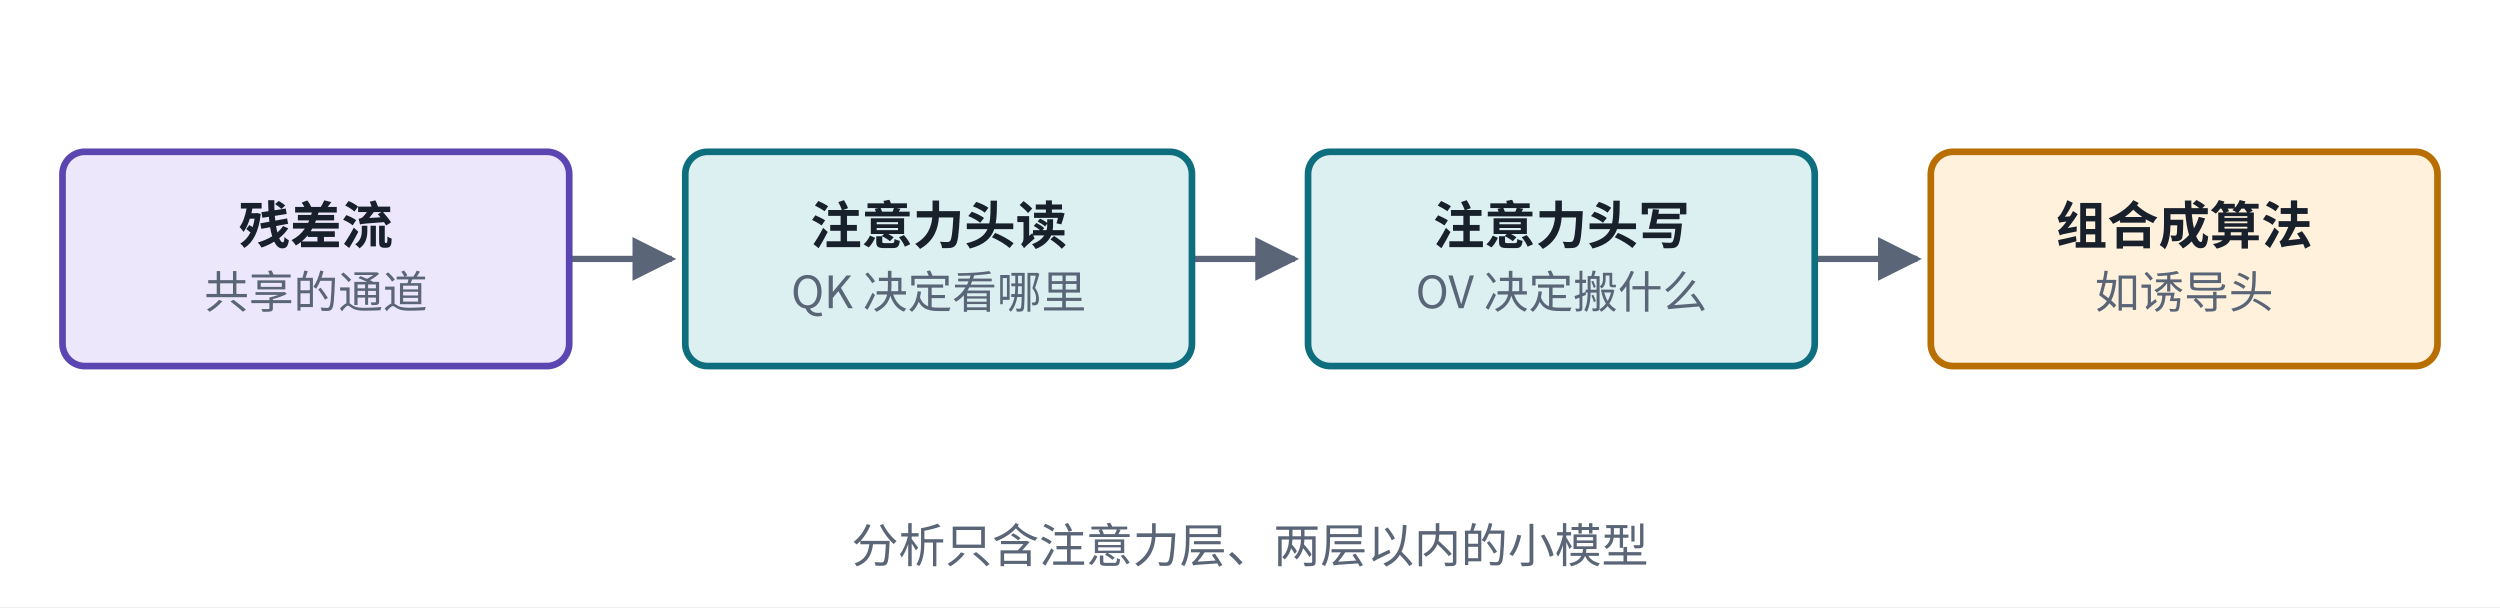
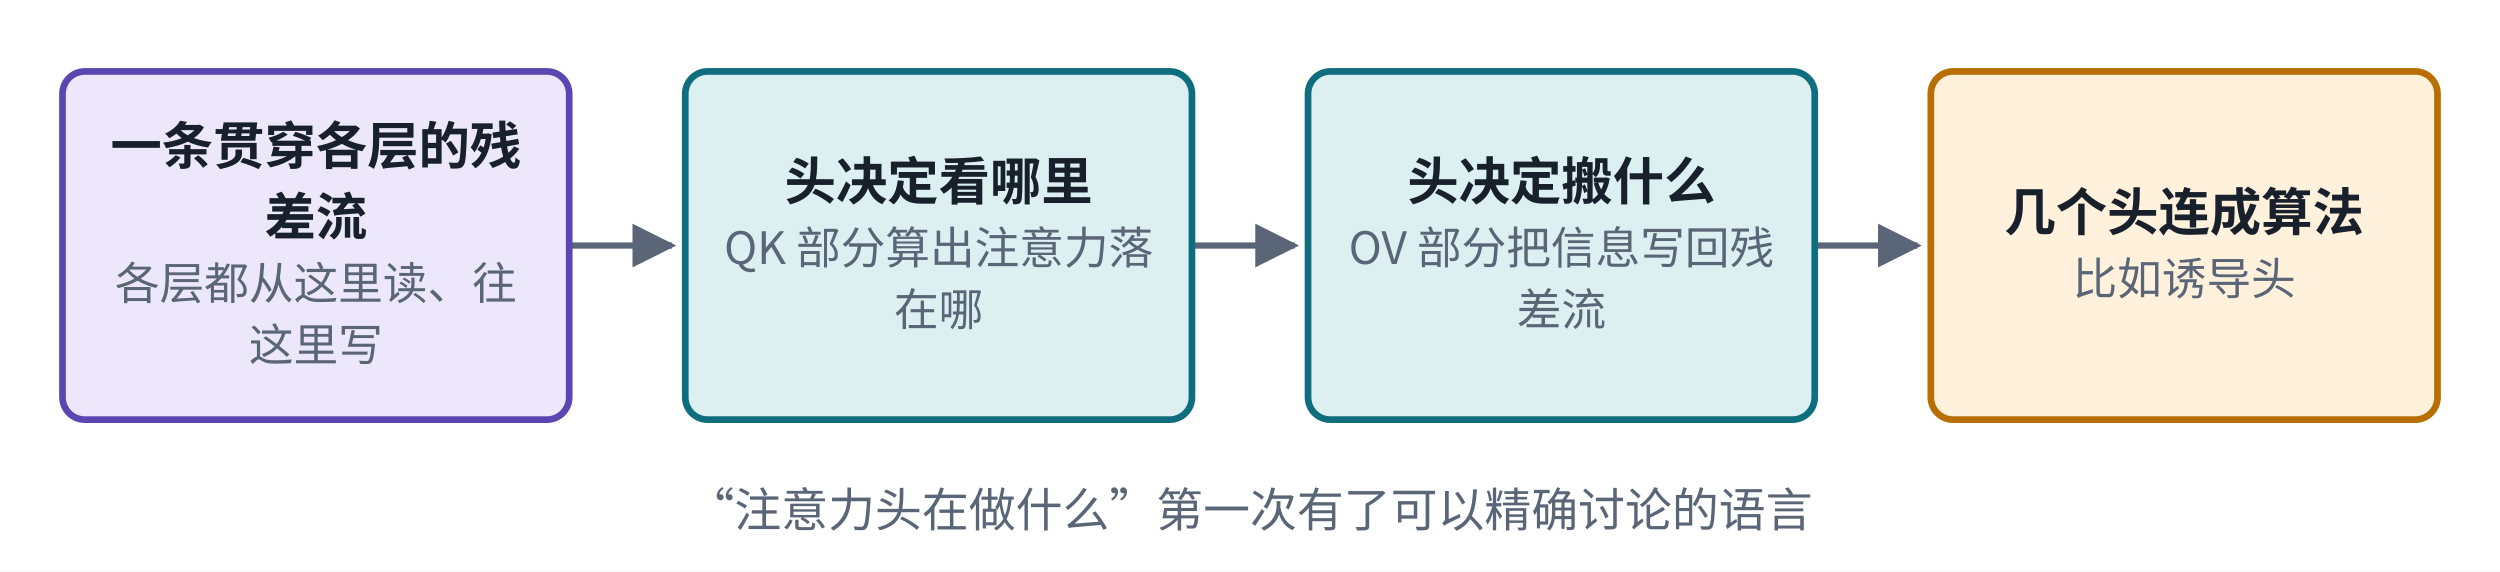
- <svg xmlns="http://www.w3.org/2000/svg" viewBox="0 0 560 136" width="560" height="136" role="img" aria-label="Transformer Circuits 框架结构">
+ <svg xmlns="http://www.w3.org/2000/svg" viewBox="0 0 560 128" width="560" height="128" role="img" aria-label="Transformer Circuits 框架结构">
  <defs>
    <marker id="ah-cardf1" viewBox="0 0 10 10" refX="9" refY="5" markerWidth="7" markerHeight="7" orient="auto-start-reverse">
      <path d="M0,0 L10,5 L0,10 z" fill="#5A6577" />
    </marker>
  </defs>
-   <rect x="0" y="0" width="560" height="136" fill="#ffffff" />
-   <path d="M127.5,58 L150.5,58" fill="none" stroke="#5A6577" stroke-width="1.4" marker-end="url(#ah-cardf1)" />
-   <path d="M267,58 L290,58" fill="none" stroke="#5A6577" stroke-width="1.4" marker-end="url(#ah-cardf1)" />
-   <path d="M406.5,58 L429.5,58" fill="none" stroke="#5A6577" stroke-width="1.4" marker-end="url(#ah-cardf1)" />
-   <rect x="14" y="34" width="113.5" height="48" rx="5" fill="#ECE7FB" stroke="#5B45B0" stroke-width="1.5" />
-   <rect x="153.5" y="34" width="113.5" height="48" rx="5" fill="#DCEFF1" stroke="#0E6E7E" stroke-width="1.5" />
-   <rect x="293" y="34" width="113.5" height="48" rx="5" fill="#DCEFF1" stroke="#0E6E7E" stroke-width="1.5" />
-   <rect x="432.5" y="34" width="113.5" height="48" rx="5" fill="#FFF1DC" stroke="#B86E00" stroke-width="1.5" />
-   <text x="70.75" y="54.665" text-anchor="middle" font-size="11.5" font-weight="600" fill="#18202C" font-family="PingFang SC, Noto Sans CJK SC, Microsoft YaHei, sans-serif">残差流</text>
-   <text x="70.75" y="69.035" text-anchor="middle" font-size="10" font-weight="400" fill="#5A6577" font-family="PingFang SC, Noto Sans CJK SC, Microsoft YaHei, sans-serif">共享的通道</text>
-   <text x="210.25" y="54.665" text-anchor="middle" font-size="11.5" font-weight="600" fill="#18202C" font-family="PingFang SC, Noto Sans CJK SC, Microsoft YaHei, sans-serif">注意力头读</text>
-   <text x="210.25" y="69.035" text-anchor="middle" font-size="10" font-weight="400" fill="#5A6577" font-family="PingFang SC, Noto Sans CJK SC, Microsoft YaHei, sans-serif">QK 决定看哪里</text>
-   <text x="349.75" y="54.665" text-anchor="middle" font-size="11.5" font-weight="600" fill="#18202C" font-family="PingFang SC, Noto Sans CJK SC, Microsoft YaHei, sans-serif">注意力头写</text>
-   <text x="349.75" y="69.035" text-anchor="middle" font-size="10" font-weight="400" fill="#5A6577" font-family="PingFang SC, Noto Sans CJK SC, Microsoft YaHei, sans-serif">OV 决定搬什么</text>
-   <text x="489.25" y="54.665" text-anchor="middle" font-size="11.5" font-weight="600" fill="#18202C" font-family="PingFang SC, Noto Sans CJK SC, Microsoft YaHei, sans-serif">组合成算法</text>
-   <text x="489.25" y="69.035" text-anchor="middle" font-size="10" font-weight="400" fill="#5A6577" font-family="PingFang SC, Noto Sans CJK SC, Microsoft YaHei, sans-serif">如诱导头</text>
-   <text x="280" y="126" text-anchor="middle" font-size="10.5" font-weight="500" fill="#5A6577" font-family="PingFang SC, Noto Sans CJK SC, Microsoft YaHei, sans-serif">分析只含注意力层、两层以内的小模型</text>
+   <rect x="0" y="0" width="560" height="128" fill="#ffffff" />
+   <path d="M127.5,55 L150.5,55" fill="none" stroke="#5A6577" stroke-width="1.4" marker-end="url(#ah-cardf1)" />
+   <path d="M267,55 L290,55" fill="none" stroke="#5A6577" stroke-width="1.4" marker-end="url(#ah-cardf1)" />
+   <path d="M406.5,55 L429.5,55" fill="none" stroke="#5A6577" stroke-width="1.4" marker-end="url(#ah-cardf1)" />
+   <rect x="14" y="16" width="113.5" height="78" rx="5" fill="#ECE7FB" stroke="#5B45B0" stroke-width="1.5" />
+   <rect x="153.5" y="16" width="113.5" height="78" rx="5" fill="#DCEFF1" stroke="#0E6E7E" stroke-width="1.5" />
+   <rect x="293" y="16" width="113.5" height="78" rx="5" fill="#DCEFF1" stroke="#0E6E7E" stroke-width="1.5" />
+   <rect x="432.5" y="16" width="113.5" height="78" rx="5" fill="#FFF1DC" stroke="#B86E00" stroke-width="1.5" />
+   <text x="70.75" y="36.83" text-anchor="middle" font-size="11.5" font-weight="600" fill="#18202C" font-family="PingFang SC, Noto Sans CJK SC, Microsoft YaHei, sans-serif">一条贯穿各层的残</text>
+   <text x="70.75" y="52.7" text-anchor="middle" font-size="11.5" font-weight="600" fill="#18202C" font-family="PingFang SC, Noto Sans CJK SC, Microsoft YaHei, sans-serif">差流</text>
+   <text x="70.75" y="67.07" text-anchor="middle" font-size="10" font-weight="400" fill="#5A6577" font-family="PingFang SC, Noto Sans CJK SC, Microsoft YaHei, sans-serif">各层都从这里读、往</text>
+   <text x="70.75" y="80.87" text-anchor="middle" font-size="10" font-weight="400" fill="#5A6577" font-family="PingFang SC, Noto Sans CJK SC, Microsoft YaHei, sans-serif">这里写</text>
+   <text x="210.25" y="44.765" text-anchor="middle" font-size="11.5" font-weight="600" fill="#18202C" font-family="PingFang SC, Noto Sans CJK SC, Microsoft YaHei, sans-serif">头决定看哪里</text>
+   <text x="210.25" y="59.135" text-anchor="middle" font-size="10" font-weight="400" fill="#5A6577" font-family="PingFang SC, Noto Sans CJK SC, Microsoft YaHei, sans-serif">QK 部分算出注意力落</text>
+   <text x="210.25" y="72.935" text-anchor="middle" font-size="10" font-weight="400" fill="#5A6577" font-family="PingFang SC, Noto Sans CJK SC, Microsoft YaHei, sans-serif">在哪</text>
+   <text x="349.75" y="44.765" text-anchor="middle" font-size="11.5" font-weight="600" fill="#18202C" font-family="PingFang SC, Noto Sans CJK SC, Microsoft YaHei, sans-serif">头决定搬什么</text>
+   <text x="349.75" y="59.135" text-anchor="middle" font-size="10" font-weight="400" fill="#5A6577" font-family="PingFang SC, Noto Sans CJK SC, Microsoft YaHei, sans-serif">OV 部分把信息写回残</text>
+   <text x="349.75" y="72.935" text-anchor="middle" font-size="10" font-weight="400" fill="#5A6577" font-family="PingFang SC, Noto Sans CJK SC, Microsoft YaHei, sans-serif">差流</text>
+   <text x="489.25" y="51.665" text-anchor="middle" font-size="11.5" font-weight="600" fill="#18202C" font-family="PingFang SC, Noto Sans CJK SC, Microsoft YaHei, sans-serif">几个头连成算法</text>
+   <text x="489.25" y="66.035" text-anchor="middle" font-size="10" font-weight="400" fill="#5A6577" font-family="PingFang SC, Noto Sans CJK SC, Microsoft YaHei, sans-serif">比如诱导头</text>
+   <text x="280" y="118" text-anchor="middle" font-size="10.5" font-weight="500" fill="#5A6577" font-family="PingFang SC, Noto Sans CJK SC, Microsoft YaHei, sans-serif">“注意力头在做什么”第一次有了可以精确讨论的语言</text>
</svg>
